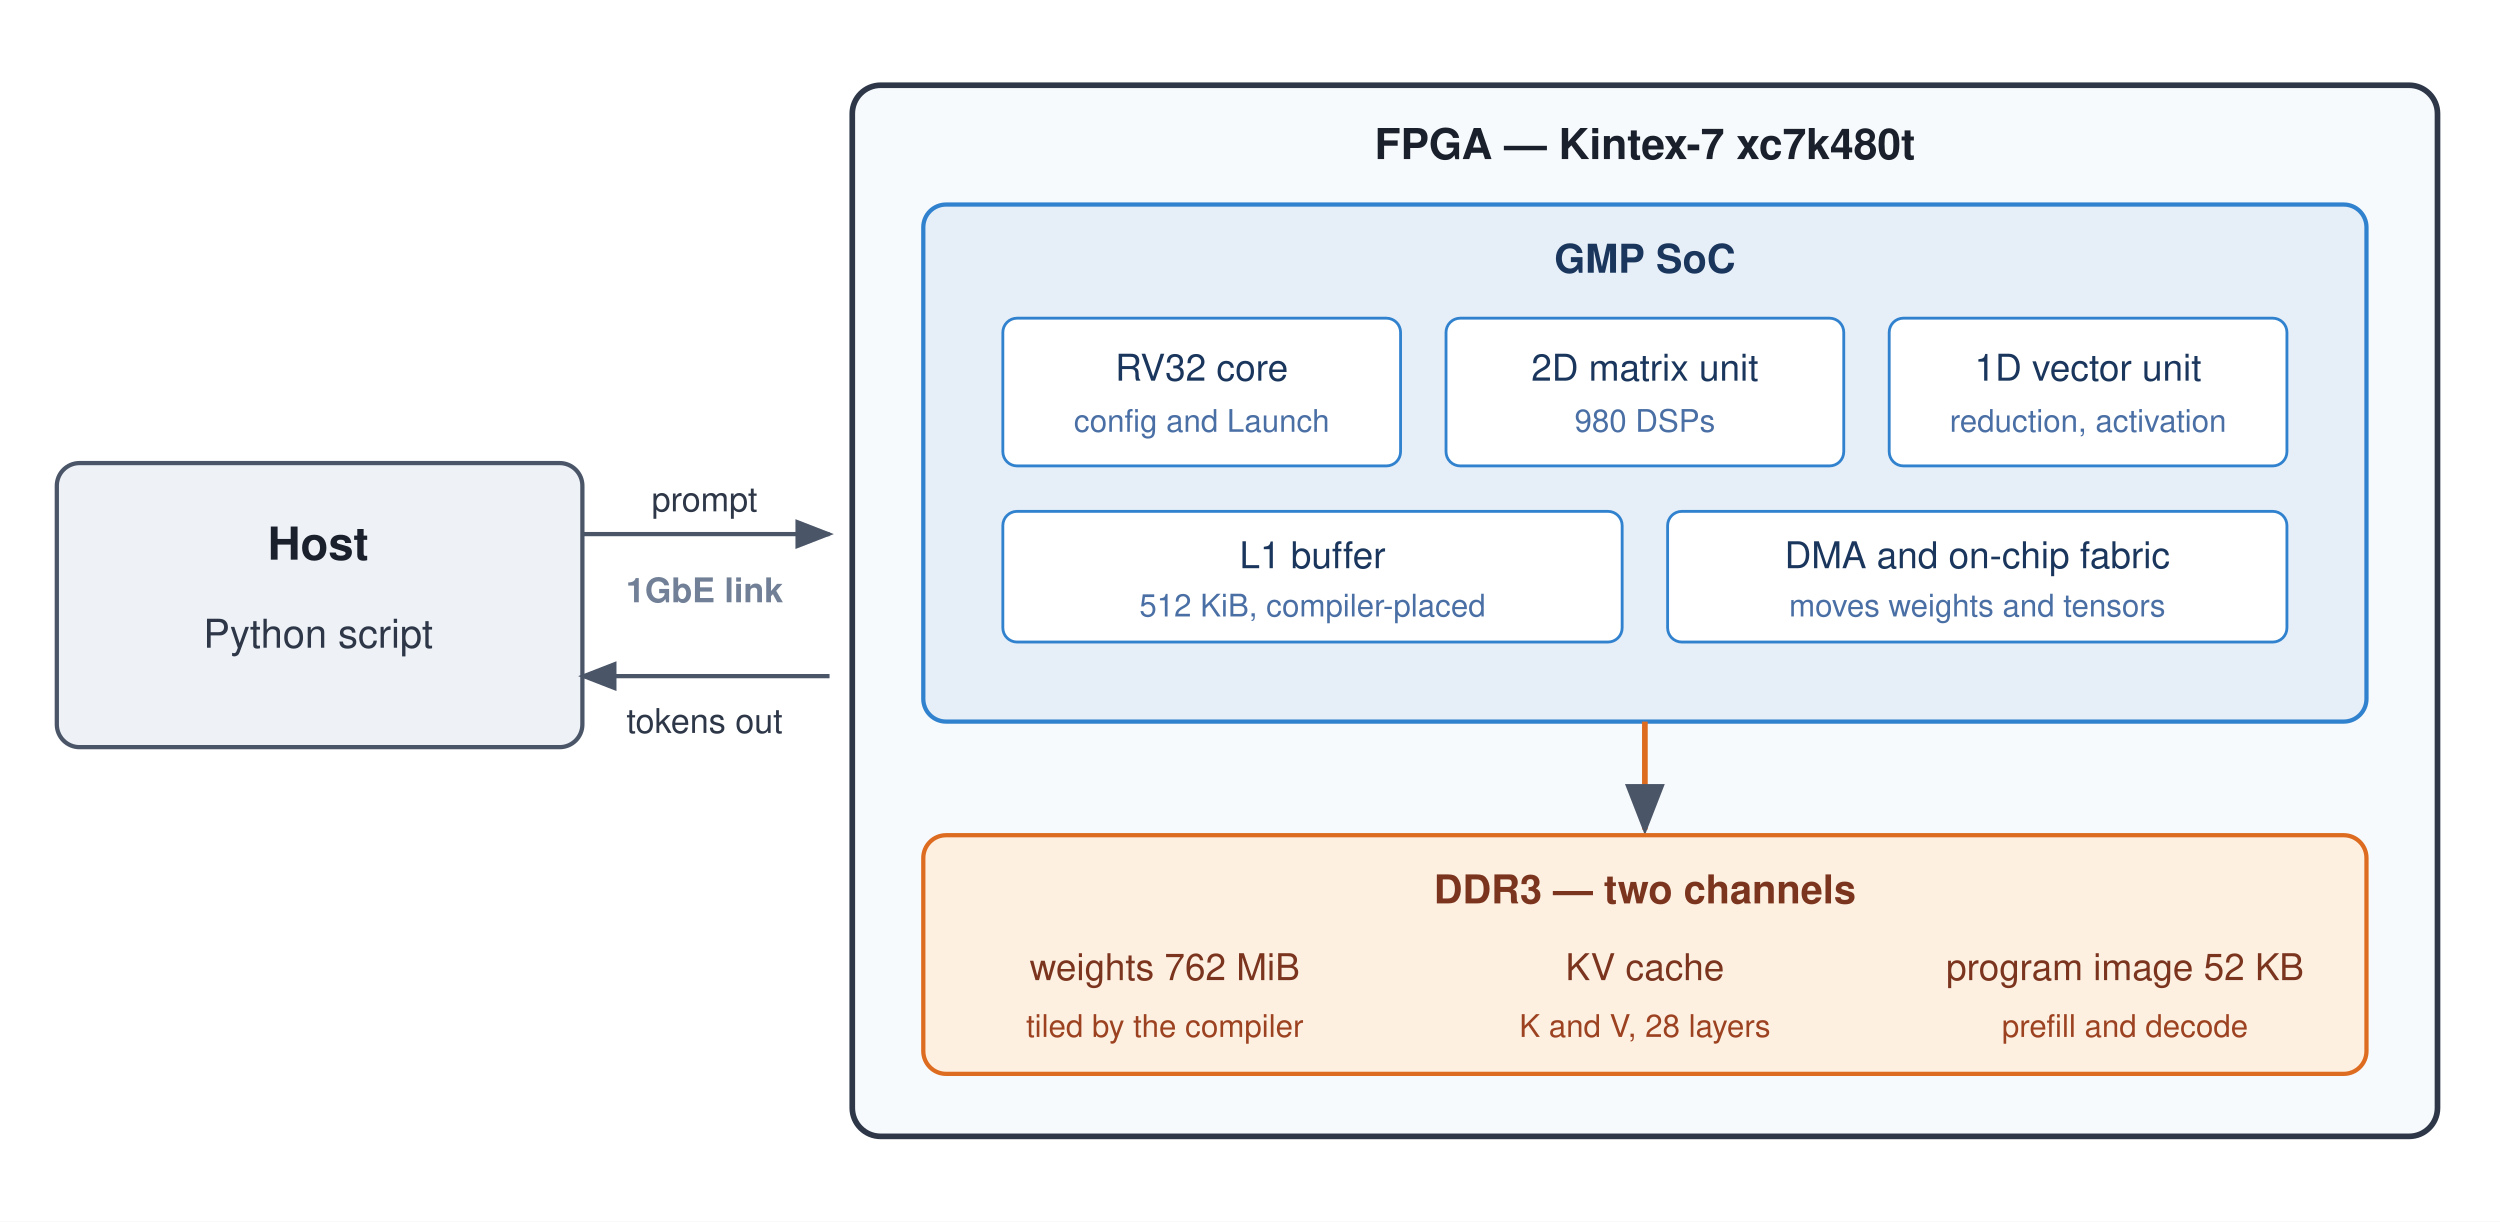
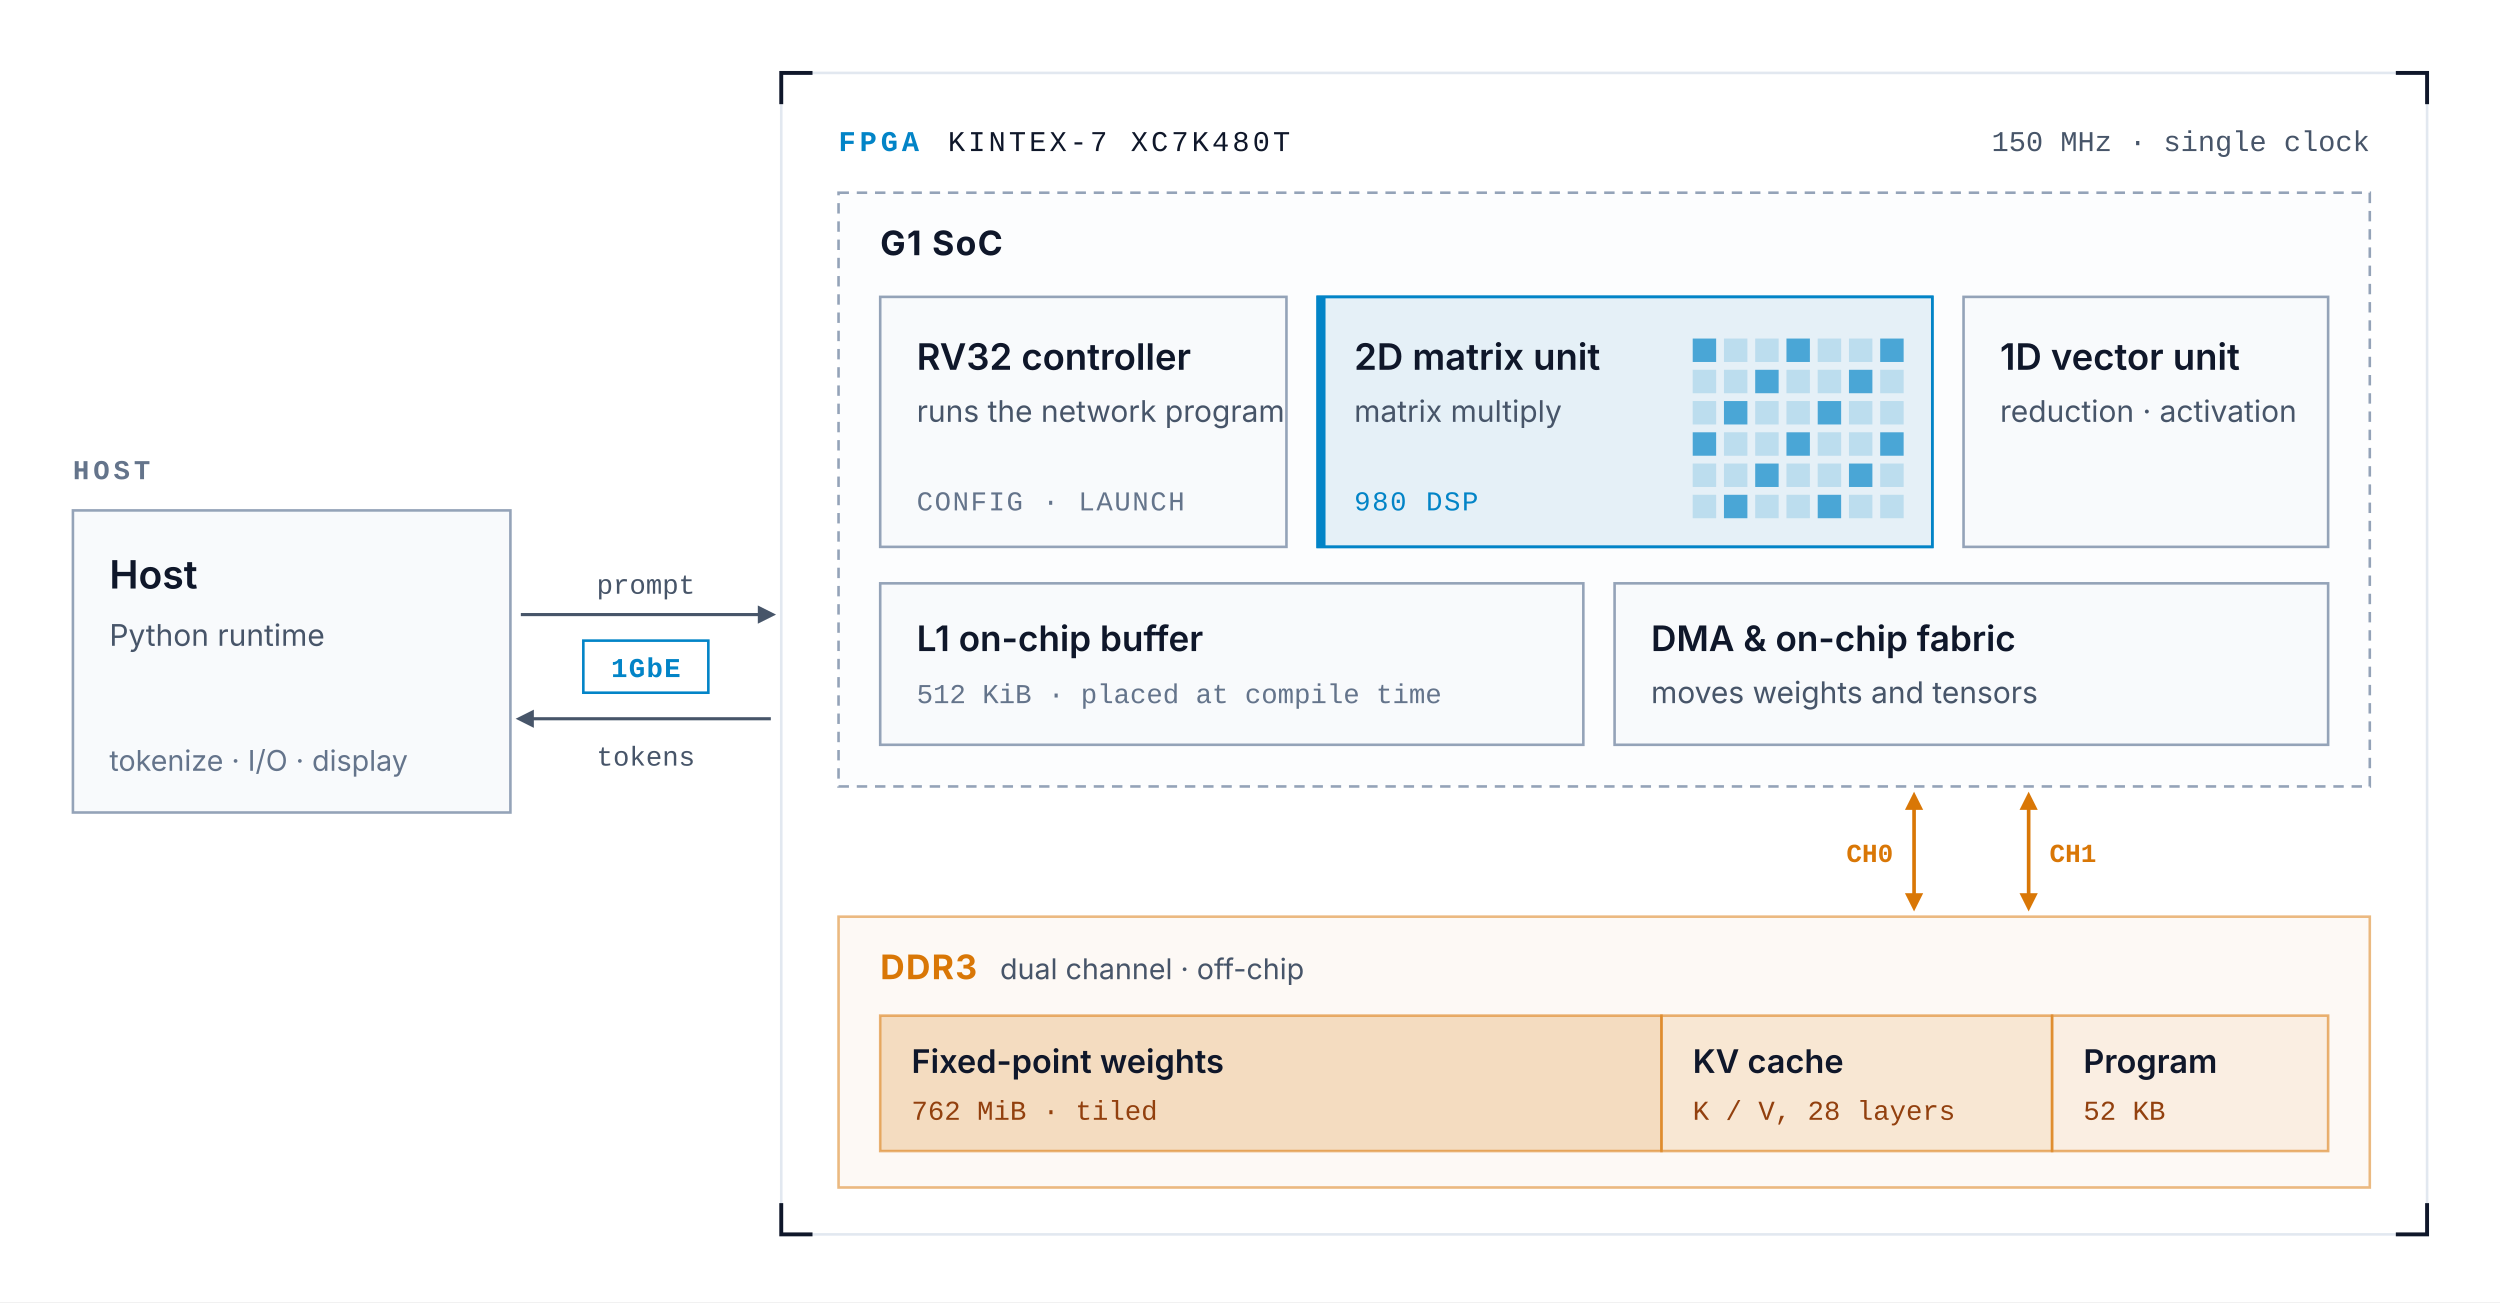
- <svg xmlns="http://www.w3.org/2000/svg" viewBox="0 0 880 430" width="880" font-family="-apple-system,BlinkMacSystemFont,'Segoe UI',Helvetica,Arial,sans-serif">
-   <rect x="0" y="0" width="880" height="430" fill="#ffffff" />
-   <rect x="20" y="163" width="185" height="100" rx="8" fill="#eef2f7" stroke="#4a5568" stroke-width="1.5" />
-   <text x="112" y="197" text-anchor="middle" font-size="16" font-weight="600" fill="#1a202c">Host</text>
-   <text x="112" y="228" text-anchor="middle" font-size="14" fill="#2d3748">Python script</text>
-   <defs>
-     <marker id="a" markerWidth="9" markerHeight="7" refX="8" refY="3.5" orient="auto">
-       <polygon points="0 0, 9 3.5, 0 7" fill="#4a5568" />
-     </marker>
-   </defs>
-   <line x1="205" y1="188" x2="292" y2="188" stroke="#4a5568" stroke-width="1.5" marker-end="url(#a)" />
-   <text x="248" y="180" text-anchor="middle" font-size="12" fill="#2d3748">prompt</text>
-   <line x1="292" y1="238" x2="205" y2="238" stroke="#4a5568" stroke-width="1.5" marker-end="url(#a)" />
-   <text x="248" y="258" text-anchor="middle" font-size="12" fill="#2d3748">tokens out</text>
-   <text x="248" y="212" text-anchor="middle" font-size="12" font-weight="600" fill="#718096">1GbE link</text>
-   <rect x="300" y="30" width="558" height="370" rx="10" fill="#f7fafc" stroke="#2d3748" stroke-width="2" />
-   <text x="579" y="56" text-anchor="middle" font-size="15" font-weight="600" fill="#1a202c">FPGA — Kintex-7 xc7k480t</text>
-   <rect x="325" y="72" width="508" height="182" rx="8" fill="#e6eef8" stroke="#3182ce" stroke-width="1.5" />
-   <text x="579" y="96" text-anchor="middle" font-size="14" font-weight="600" fill="#1a365d">GMP SoC</text>
-   <rect x="353" y="112" width="140" height="52" rx="5" fill="#ffffff" stroke="#3182ce" stroke-width="1" />
-   <text x="423" y="134" text-anchor="middle" font-size="13" fill="#1a365d">RV32 core</text>
-   <text x="423" y="152" text-anchor="middle" font-size="11" fill="#4a6fa5">config and Launch</text>
-   <rect x="509" y="112" width="140" height="52" rx="5" fill="#ffffff" stroke="#3182ce" stroke-width="1" />
-   <text x="579" y="134" text-anchor="middle" font-size="13" fill="#1a365d">2D matrix unit</text>
-   <text x="579" y="152" text-anchor="middle" font-size="11" fill="#4a6fa5">980 DSPs</text>
-   <rect x="665" y="112" width="140" height="52" rx="5" fill="#ffffff" stroke="#3182ce" stroke-width="1" />
-   <text x="735" y="134" text-anchor="middle" font-size="13" fill="#1a365d">1D vector unit</text>
-   <text x="735" y="152" text-anchor="middle" font-size="11" fill="#4a6fa5">reduction, activation</text>
-   <rect x="353" y="180" width="218" height="46" rx="5" fill="#ffffff" stroke="#3182ce" stroke-width="1" />
-   <text x="462" y="200" text-anchor="middle" font-size="13" fill="#1a365d">L1 buffer</text>
-   <text x="462" y="217" text-anchor="middle" font-size="11" fill="#4a6fa5">512 KiB, compiler-placed</text>
-   <rect x="587" y="180" width="218" height="46" rx="5" fill="#ffffff" stroke="#3182ce" stroke-width="1" />
-   <text x="696" y="200" text-anchor="middle" font-size="13" fill="#1a365d">DMA and on-chip fabric</text>
-   <text x="696" y="217" text-anchor="middle" font-size="11" fill="#4a6fa5">moves weights and tensors</text>
-   <line x1="579" y1="254" x2="579" y2="292" stroke="#dd6b20" stroke-width="2" marker-end="url(#a)" />
-   <rect x="325" y="294" width="508" height="84" rx="8" fill="#fdf0e1" stroke="#dd6b20" stroke-width="1.5" />
-   <text x="579" y="318" text-anchor="middle" font-size="14" font-weight="600" fill="#7b341e">DDR3 — two channels</text>
-   <text x="410" y="345" text-anchor="middle" font-size="13" fill="#7b341e">weights 762 MiB</text>
-   <text x="579" y="345" text-anchor="middle" font-size="13" fill="#7b341e">KV cache</text>
-   <text x="748" y="345" text-anchor="middle" font-size="13" fill="#7b341e">program image 52 KB</text>
-   <text x="410" y="365" text-anchor="middle" font-size="11" fill="#9c4221">tiled by the compiler</text>
-   <text x="579" y="365" text-anchor="middle" font-size="11" fill="#9c4221">K and V, 28 layers</text>
-   <text x="748" y="365" text-anchor="middle" font-size="11" fill="#9c4221">prefill and decode</text>
+ <svg xmlns="http://www.w3.org/2000/svg" viewBox="0 0 960 500" width="960" height="500">
+   <rect width="960" height="500" fill="#FFFFFF" />
+   <text x="28" y="184" font-family="'SFMono-Regular','JetBrains Mono',Menlo,Consolas,'Liberation Mono','Noto Sans CJK SC',monospace" font-size="10.5" font-weight="600" fill="#64748B" text-anchor="start" letter-spacing="1.5">HOST</text>
+   <rect x="28" y="196" width="168" height="116" fill="#F8FAFC" fill-opacity="1" stroke="#94A3B8" stroke-opacity="1" stroke-width="1" />
+   <text x="42" y="226" font-family="-apple-system,BlinkMacSystemFont,'Segoe UI','Inter','Helvetica Neue','Noto Sans CJK SC','Source Han Sans SC','PingFang SC','Microsoft YaHei',sans-serif" font-size="15" font-weight="600" fill="#0F172A" text-anchor="start">Host</text>
+   <text x="42" y="248" font-family="-apple-system,BlinkMacSystemFont,'Segoe UI','Inter','Helvetica Neue','Noto Sans CJK SC','Source Han Sans SC','PingFang SC','Microsoft YaHei',sans-serif" font-size="11.5" font-weight="400" fill="#475569" text-anchor="start">Python runtime</text>
+   <text x="42" y="296" font-family="-apple-system,BlinkMacSystemFont,'Segoe UI','Inter','Helvetica Neue','Noto Sans CJK SC','Source Han Sans SC','PingFang SC','Microsoft YaHei',sans-serif" font-size="11" font-weight="400" fill="#64748B" text-anchor="start">tokenize · I/O · display</text>
+   <line x1="200" y1="236" x2="292" y2="236" stroke="#475569" stroke-width="1.2" />
+   <path d="M298 236L291 232.5L291 239.5Z" fill="#475569" />
+   <line x1="296" y1="276" x2="204" y2="276" stroke="#475569" stroke-width="1.2" />
+   <path d="M198 276L205 272.5L205 279.5Z" fill="#475569" />
+   <text x="248.0" y="228" font-family="'SFMono-Regular','JetBrains Mono',Menlo,Consolas,'Liberation Mono','Noto Sans CJK SC',monospace" font-size="10.5" font-weight="400" fill="#475569" text-anchor="middle">prompt</text>
+   <text x="248.0" y="294" font-family="'SFMono-Regular','JetBrains Mono',Menlo,Consolas,'Liberation Mono','Noto Sans CJK SC',monospace" font-size="10.5" font-weight="400" fill="#475569" text-anchor="middle">tokens</text>
+   <rect x="224.0" y="246" width="48" height="20" fill="#FFFFFF" stroke="#0284C7" stroke-width="1" />
+   <text x="248.0" y="260" font-family="'SFMono-Regular','JetBrains Mono',Menlo,Consolas,'Liberation Mono','Noto Sans CJK SC',monospace" font-size="10.5" font-weight="600" fill="#0284C7" text-anchor="middle" letter-spacing="0.5">1GbE</text>
+   <rect x="300" y="28" width="632" height="446" fill="#FFFFFF" fill-opacity="1" stroke="#E2E8F0" stroke-opacity="1" stroke-width="1" />
+   <path d="M300 40V28H312" fill="none" stroke="#0F172A" stroke-width="1.5" />
+   <path d="M932 40V28H920" fill="none" stroke="#0F172A" stroke-width="1.5" />
+   <path d="M300 462V474H312" fill="none" stroke="#0F172A" stroke-width="1.5" />
+   <path d="M932 462V474H920" fill="none" stroke="#0F172A" stroke-width="1.5" />
+   <text x="322" y="58" font-family="'SFMono-Regular','JetBrains Mono',Menlo,Consolas,'Liberation Mono','Noto Sans CJK SC',monospace" font-size="11" font-weight="700" fill="#0284C7" text-anchor="start" letter-spacing="1.5">FPGA</text>
+   <text x="364" y="58" font-family="'SFMono-Regular','JetBrains Mono',Menlo,Consolas,'Liberation Mono','Noto Sans CJK SC',monospace" font-size="11" font-weight="500" fill="#0F172A" text-anchor="start" letter-spacing="1.2">KINTEX-7  XC7K480T</text>
+   <text x="910" y="58" font-family="'SFMono-Regular','JetBrains Mono',Menlo,Consolas,'Liberation Mono','Noto Sans CJK SC',monospace" font-size="11" font-weight="400" fill="#475569" text-anchor="end">150 MHz · single clock</text>
+   <rect x="322" y="74" width="588" height="228" fill="#FCFDFE" fill-opacity="1" stroke="#94A3B8" stroke-opacity="1" stroke-width="1" stroke-dasharray="4 3" />
+   <text x="338" y="98" font-family="-apple-system,BlinkMacSystemFont,'Segoe UI','Inter','Helvetica Neue','Noto Sans CJK SC','Source Han Sans SC','PingFang SC','Microsoft YaHei',sans-serif" font-size="13" font-weight="700" fill="#0F172A" text-anchor="start" letter-spacing="0.5">G1 SoC</text>
+   <rect x="338" y="114" width="156" height="96" fill="#F8FAFC" fill-opacity="1" stroke="#94A3B8" stroke-opacity="1" stroke-width="1" />
+   <text x="352" y="142" font-family="-apple-system,BlinkMacSystemFont,'Segoe UI','Inter','Helvetica Neue','Noto Sans CJK SC','Source Han Sans SC','PingFang SC','Microsoft YaHei',sans-serif" font-size="14" font-weight="600" fill="#0F172A" text-anchor="start">RV32 controller</text>
+   <text x="352" y="162" font-family="-apple-system,BlinkMacSystemFont,'Segoe UI','Inter','Helvetica Neue','Noto Sans CJK SC','Source Han Sans SC','PingFang SC','Microsoft YaHei',sans-serif" font-size="11.5" font-weight="400" fill="#475569" text-anchor="start">runs the network program</text>
+   <text x="352" y="196" font-family="'SFMono-Regular','JetBrains Mono',Menlo,Consolas,'Liberation Mono','Noto Sans CJK SC',monospace" font-size="10.5" font-weight="500" fill="#64748B" text-anchor="start" letter-spacing="0.6">CONFIG · LAUNCH</text>
+   <rect x="506" y="114" width="236" height="96" fill="#F8FAFC" fill-opacity="1" stroke="#0284C7" stroke-opacity="1" stroke-width="1" />
+   <rect x="506" y="114" width="236" height="96" fill="#0284C7" fill-opacity="0.08" stroke="#0284C7" stroke-opacity="1" stroke-width="1" />
+   <rect x="506" y="114" width="3" height="96" fill="#0284C7" />
+   <text x="520" y="142" font-family="-apple-system,BlinkMacSystemFont,'Segoe UI','Inter','Helvetica Neue','Noto Sans CJK SC','Source Han Sans SC','PingFang SC','Microsoft YaHei',sans-serif" font-size="14" font-weight="600" fill="#0F172A" text-anchor="start">2D matrix unit</text>
+   <text x="520" y="162" font-family="-apple-system,BlinkMacSystemFont,'Segoe UI','Inter','Helvetica Neue','Noto Sans CJK SC','Source Han Sans SC','PingFang SC','Microsoft YaHei',sans-serif" font-size="11.5" font-weight="400" fill="#475569" text-anchor="start">matrix multiply</text>
+   <text x="520" y="196" font-family="'SFMono-Regular','JetBrains Mono',Menlo,Consolas,'Liberation Mono','Noto Sans CJK SC',monospace" font-size="10.5" font-weight="500" fill="#0284C7" text-anchor="start" letter-spacing="0.6">980 DSP</text>
+   <rect x="650" y="130" width="9" height="9" fill="#0284C7" opacity="0.68" />
+   <rect x="662" y="130" width="9" height="9" fill="#0284C7" opacity="0.18" />
+   <rect x="674" y="130" width="9" height="9" fill="#0284C7" opacity="0.18" />
+   <rect x="686" y="130" width="9" height="9" fill="#0284C7" opacity="0.68" />
+   <rect x="698" y="130" width="9" height="9" fill="#0284C7" opacity="0.18" />
+   <rect x="710" y="130" width="9" height="9" fill="#0284C7" opacity="0.18" />
+   <rect x="722" y="130" width="9" height="9" fill="#0284C7" opacity="0.68" />
+   <rect x="650" y="142" width="9" height="9" fill="#0284C7" opacity="0.18" />
+   <rect x="662" y="142" width="9" height="9" fill="#0284C7" opacity="0.18" />
+   <rect x="674" y="142" width="9" height="9" fill="#0284C7" opacity="0.68" />
+   <rect x="686" y="142" width="9" height="9" fill="#0284C7" opacity="0.18" />
+   <rect x="698" y="142" width="9" height="9" fill="#0284C7" opacity="0.18" />
+   <rect x="710" y="142" width="9" height="9" fill="#0284C7" opacity="0.68" />
+   <rect x="722" y="142" width="9" height="9" fill="#0284C7" opacity="0.18" />
+   <rect x="650" y="154" width="9" height="9" fill="#0284C7" opacity="0.18" />
+   <rect x="662" y="154" width="9" height="9" fill="#0284C7" opacity="0.68" />
+   <rect x="674" y="154" width="9" height="9" fill="#0284C7" opacity="0.18" />
+   <rect x="686" y="154" width="9" height="9" fill="#0284C7" opacity="0.18" />
+   <rect x="698" y="154" width="9" height="9" fill="#0284C7" opacity="0.68" />
+   <rect x="710" y="154" width="9" height="9" fill="#0284C7" opacity="0.18" />
+   <rect x="722" y="154" width="9" height="9" fill="#0284C7" opacity="0.18" />
+   <rect x="650" y="166" width="9" height="9" fill="#0284C7" opacity="0.68" />
+   <rect x="662" y="166" width="9" height="9" fill="#0284C7" opacity="0.18" />
+   <rect x="674" y="166" width="9" height="9" fill="#0284C7" opacity="0.18" />
+   <rect x="686" y="166" width="9" height="9" fill="#0284C7" opacity="0.68" />
+   <rect x="698" y="166" width="9" height="9" fill="#0284C7" opacity="0.18" />
+   <rect x="710" y="166" width="9" height="9" fill="#0284C7" opacity="0.18" />
+   <rect x="722" y="166" width="9" height="9" fill="#0284C7" opacity="0.68" />
+   <rect x="650" y="178" width="9" height="9" fill="#0284C7" opacity="0.18" />
+   <rect x="662" y="178" width="9" height="9" fill="#0284C7" opacity="0.18" />
+   <rect x="674" y="178" width="9" height="9" fill="#0284C7" opacity="0.68" />
+   <rect x="686" y="178" width="9" height="9" fill="#0284C7" opacity="0.18" />
+   <rect x="698" y="178" width="9" height="9" fill="#0284C7" opacity="0.18" />
+   <rect x="710" y="178" width="9" height="9" fill="#0284C7" opacity="0.68" />
+   <rect x="722" y="178" width="9" height="9" fill="#0284C7" opacity="0.18" />
+   <rect x="650" y="190" width="9" height="9" fill="#0284C7" opacity="0.18" />
+   <rect x="662" y="190" width="9" height="9" fill="#0284C7" opacity="0.68" />
+   <rect x="674" y="190" width="9" height="9" fill="#0284C7" opacity="0.18" />
+   <rect x="686" y="190" width="9" height="9" fill="#0284C7" opacity="0.18" />
+   <rect x="698" y="190" width="9" height="9" fill="#0284C7" opacity="0.68" />
+   <rect x="710" y="190" width="9" height="9" fill="#0284C7" opacity="0.18" />
+   <rect x="722" y="190" width="9" height="9" fill="#0284C7" opacity="0.18" />
+   <rect x="754" y="114" width="140" height="96" fill="#F8FAFC" fill-opacity="1" stroke="#94A3B8" stroke-opacity="1" stroke-width="1" />
+   <text x="768" y="142" font-family="-apple-system,BlinkMacSystemFont,'Segoe UI','Inter','Helvetica Neue','Noto Sans CJK SC','Source Han Sans SC','PingFang SC','Microsoft YaHei',sans-serif" font-size="14" font-weight="600" fill="#0F172A" text-anchor="start">1D vector unit</text>
+   <text x="768" y="162" font-family="-apple-system,BlinkMacSystemFont,'Segoe UI','Inter','Helvetica Neue','Noto Sans CJK SC','Source Han Sans SC','PingFang SC','Microsoft YaHei',sans-serif" font-size="11.5" font-weight="400" fill="#475569" text-anchor="start">reduction · activation</text>
+   <text x="768" y="196" font-family="'SFMono-Regular','JetBrains Mono',Menlo,Consolas,'Liberation Mono','Noto Sans CJK SC',monospace" font-size="10.5" font-weight="500" fill="#64748B" text-anchor="start" letter-spacing="0.6" />
+   <rect x="338" y="224" width="270" height="62" fill="#F8FAFC" fill-opacity="1" stroke="#94A3B8" stroke-opacity="1" stroke-width="1" />
+   <text x="352" y="250" font-family="-apple-system,BlinkMacSystemFont,'Segoe UI','Inter','Helvetica Neue','Noto Sans CJK SC','Source Han Sans SC','PingFang SC','Microsoft YaHei',sans-serif" font-size="13.5" font-weight="600" fill="#0F172A" text-anchor="start">L1 on-chip buffer</text>
+   <text x="352" y="270" font-family="'SFMono-Regular','JetBrains Mono',Menlo,Consolas,'Liberation Mono','Noto Sans CJK SC',monospace" font-size="10.5" font-weight="500" fill="#64748B" text-anchor="start">512 KiB · placed at compile time</text>
+   <rect x="620" y="224" width="274" height="62" fill="#F8FAFC" fill-opacity="1" stroke="#94A3B8" stroke-opacity="1" stroke-width="1" />
+   <text x="634" y="250" font-family="-apple-system,BlinkMacSystemFont,'Segoe UI','Inter','Helvetica Neue','Noto Sans CJK SC','Source Han Sans SC','PingFang SC','Microsoft YaHei',sans-serif" font-size="13.5" font-weight="600" fill="#0F172A" text-anchor="start">DMA &amp; on-chip fabric</text>
+   <text x="634" y="270" font-family="-apple-system,BlinkMacSystemFont,'Segoe UI','Inter','Helvetica Neue','Noto Sans CJK SC','Source Han Sans SC','PingFang SC','Microsoft YaHei',sans-serif" font-size="11.5" font-weight="400" fill="#475569" text-anchor="start">moves weights and tensors</text>
+   <line x1="735" y1="310" x2="735" y2="344" stroke="#D97706" stroke-width="1.4" />
+   <path d="M735 304L731.5 311L738.5 311Z" fill="#D97706" />
+   <path d="M735 350L731.5 343L738.5 343Z" fill="#D97706" />
+   <text x="727" y="331.0" font-family="'SFMono-Regular','JetBrains Mono',Menlo,Consolas,'Liberation Mono','Noto Sans CJK SC',monospace" font-size="10" font-weight="600" fill="#D97706" text-anchor="end">CH0</text>
+   <line x1="779" y1="310" x2="779" y2="344" stroke="#D97706" stroke-width="1.4" />
+   <path d="M779 304L775.5 311L782.5 311Z" fill="#D97706" />
+   <path d="M779 350L775.5 343L782.5 343Z" fill="#D97706" />
+   <text x="787" y="331.0" font-family="'SFMono-Regular','JetBrains Mono',Menlo,Consolas,'Liberation Mono','Noto Sans CJK SC',monospace" font-size="10" font-weight="600" fill="#D97706" text-anchor="start">CH1</text>
+   <rect x="322" y="352" width="588" height="104" fill="#D97706" fill-opacity="0.04" stroke="#D97706" stroke-opacity="0.5" stroke-width="1" />
+   <text x="338" y="376" font-family="-apple-system,BlinkMacSystemFont,'Segoe UI','Inter','Helvetica Neue','Noto Sans CJK SC','Source Han Sans SC','PingFang SC','Microsoft YaHei',sans-serif" font-size="13" font-weight="700" fill="#D97706" text-anchor="start" letter-spacing="0.5">DDR3</text>
+   <text x="384" y="376" font-family="-apple-system,BlinkMacSystemFont,'Segoe UI','Inter','Helvetica Neue','Noto Sans CJK SC','Source Han Sans SC','PingFang SC','Microsoft YaHei',sans-serif" font-size="11" font-weight="400" fill="#475569" text-anchor="start">dual channel · off-chip</text>
+   <rect x="338" y="390" width="300" height="52" fill="#D97706" fill-opacity="0.22" stroke="#D97706" stroke-opacity="0.55" stroke-width="1" />
+   <text x="350" y="412" font-family="-apple-system,BlinkMacSystemFont,'Segoe UI','Inter','Helvetica Neue','Noto Sans CJK SC','Source Han Sans SC','PingFang SC','Microsoft YaHei',sans-serif" font-size="12.5" font-weight="600" fill="#0F172A" text-anchor="start">Fixed-point weights</text>
+   <text x="350" y="430" font-family="'SFMono-Regular','JetBrains Mono',Menlo,Consolas,'Liberation Mono','Noto Sans CJK SC',monospace" font-size="10.5" font-weight="500" fill="#92400E" text-anchor="start">762 MiB · tiled</text>
+   <rect x="638" y="390" width="150" height="52" fill="#D97706" fill-opacity="0.14" stroke="#D97706" stroke-opacity="0.55" stroke-width="1" />
+   <text x="650" y="412" font-family="-apple-system,BlinkMacSystemFont,'Segoe UI','Inter','Helvetica Neue','Noto Sans CJK SC','Source Han Sans SC','PingFang SC','Microsoft YaHei',sans-serif" font-size="12.5" font-weight="600" fill="#0F172A" text-anchor="start">KV cache</text>
+   <text x="650" y="430" font-family="'SFMono-Regular','JetBrains Mono',Menlo,Consolas,'Liberation Mono','Noto Sans CJK SC',monospace" font-size="10.5" font-weight="500" fill="#92400E" text-anchor="start">K / V, 28 layers</text>
+   <rect x="788" y="390" width="106" height="52" fill="#D97706" fill-opacity="0.08" stroke="#D97706" stroke-opacity="0.55" stroke-width="1" />
+   <text x="800" y="412" font-family="-apple-system,BlinkMacSystemFont,'Segoe UI','Inter','Helvetica Neue','Noto Sans CJK SC','Source Han Sans SC','PingFang SC','Microsoft YaHei',sans-serif" font-size="12.5" font-weight="600" fill="#0F172A" text-anchor="start">Program</text>
+   <text x="800" y="430" font-family="'SFMono-Regular','JetBrains Mono',Menlo,Consolas,'Liberation Mono','Noto Sans CJK SC',monospace" font-size="10.5" font-weight="500" fill="#92400E" text-anchor="start">52 KB</text>
</svg>
